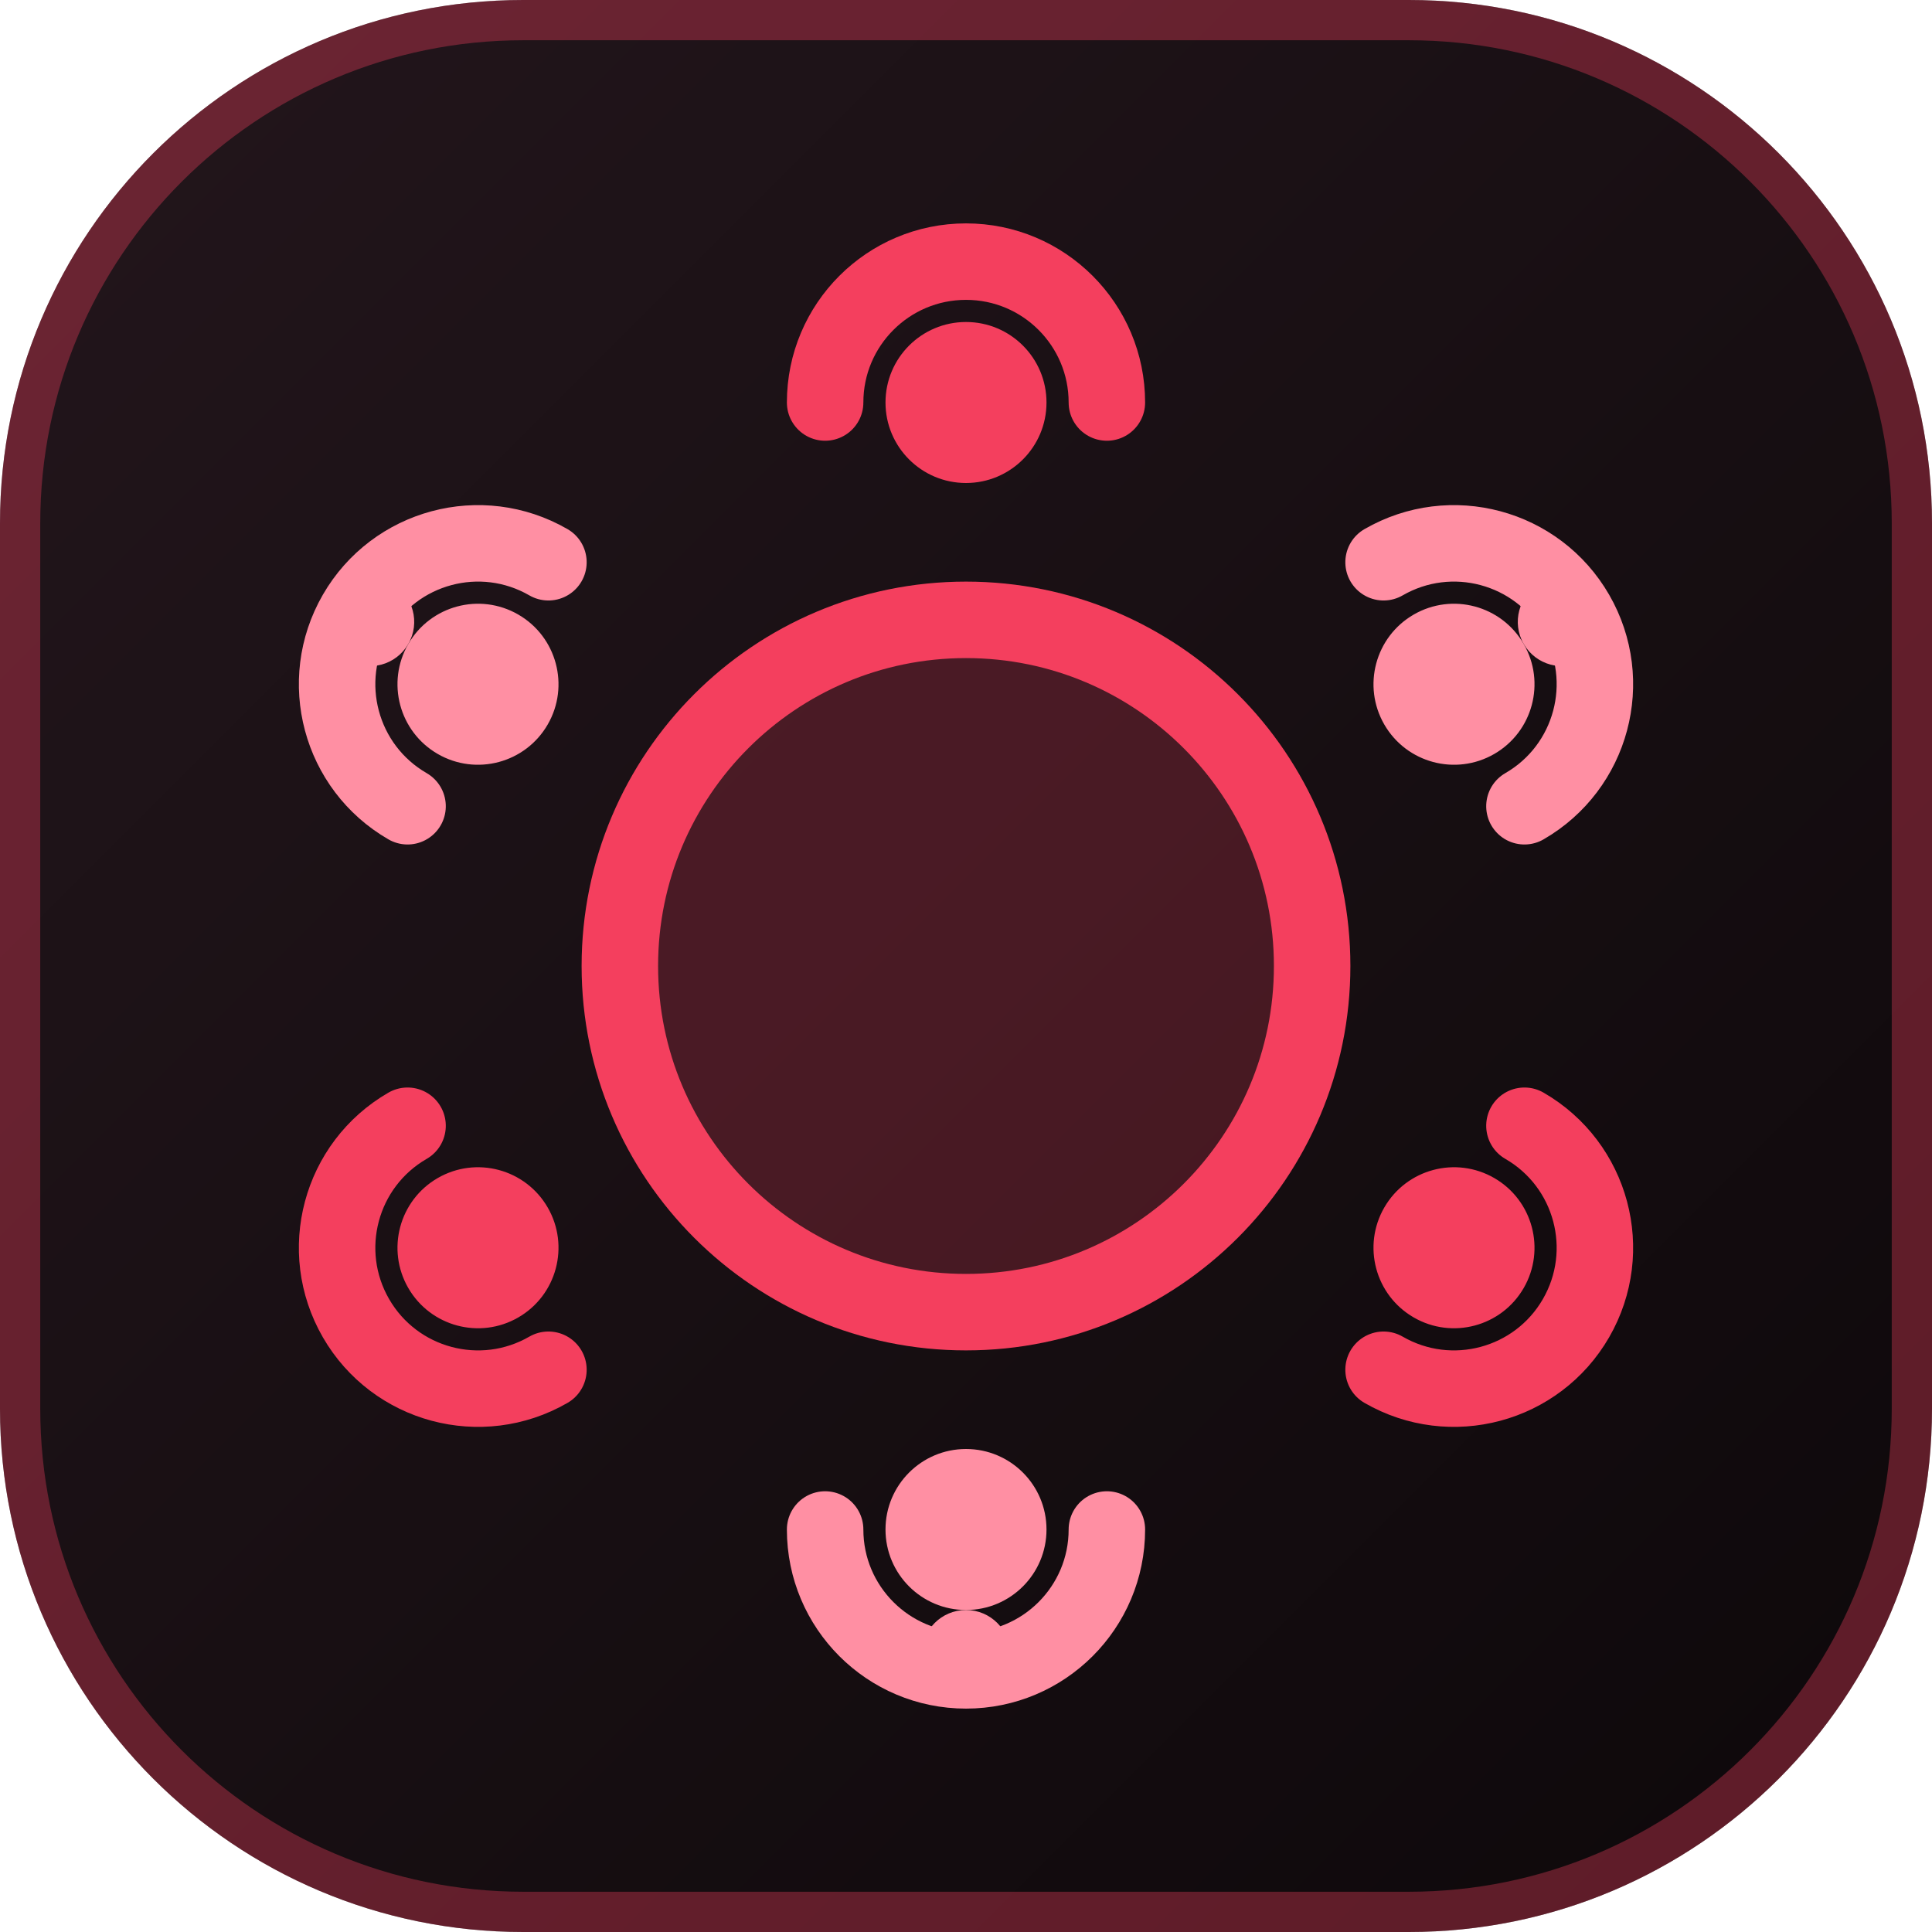
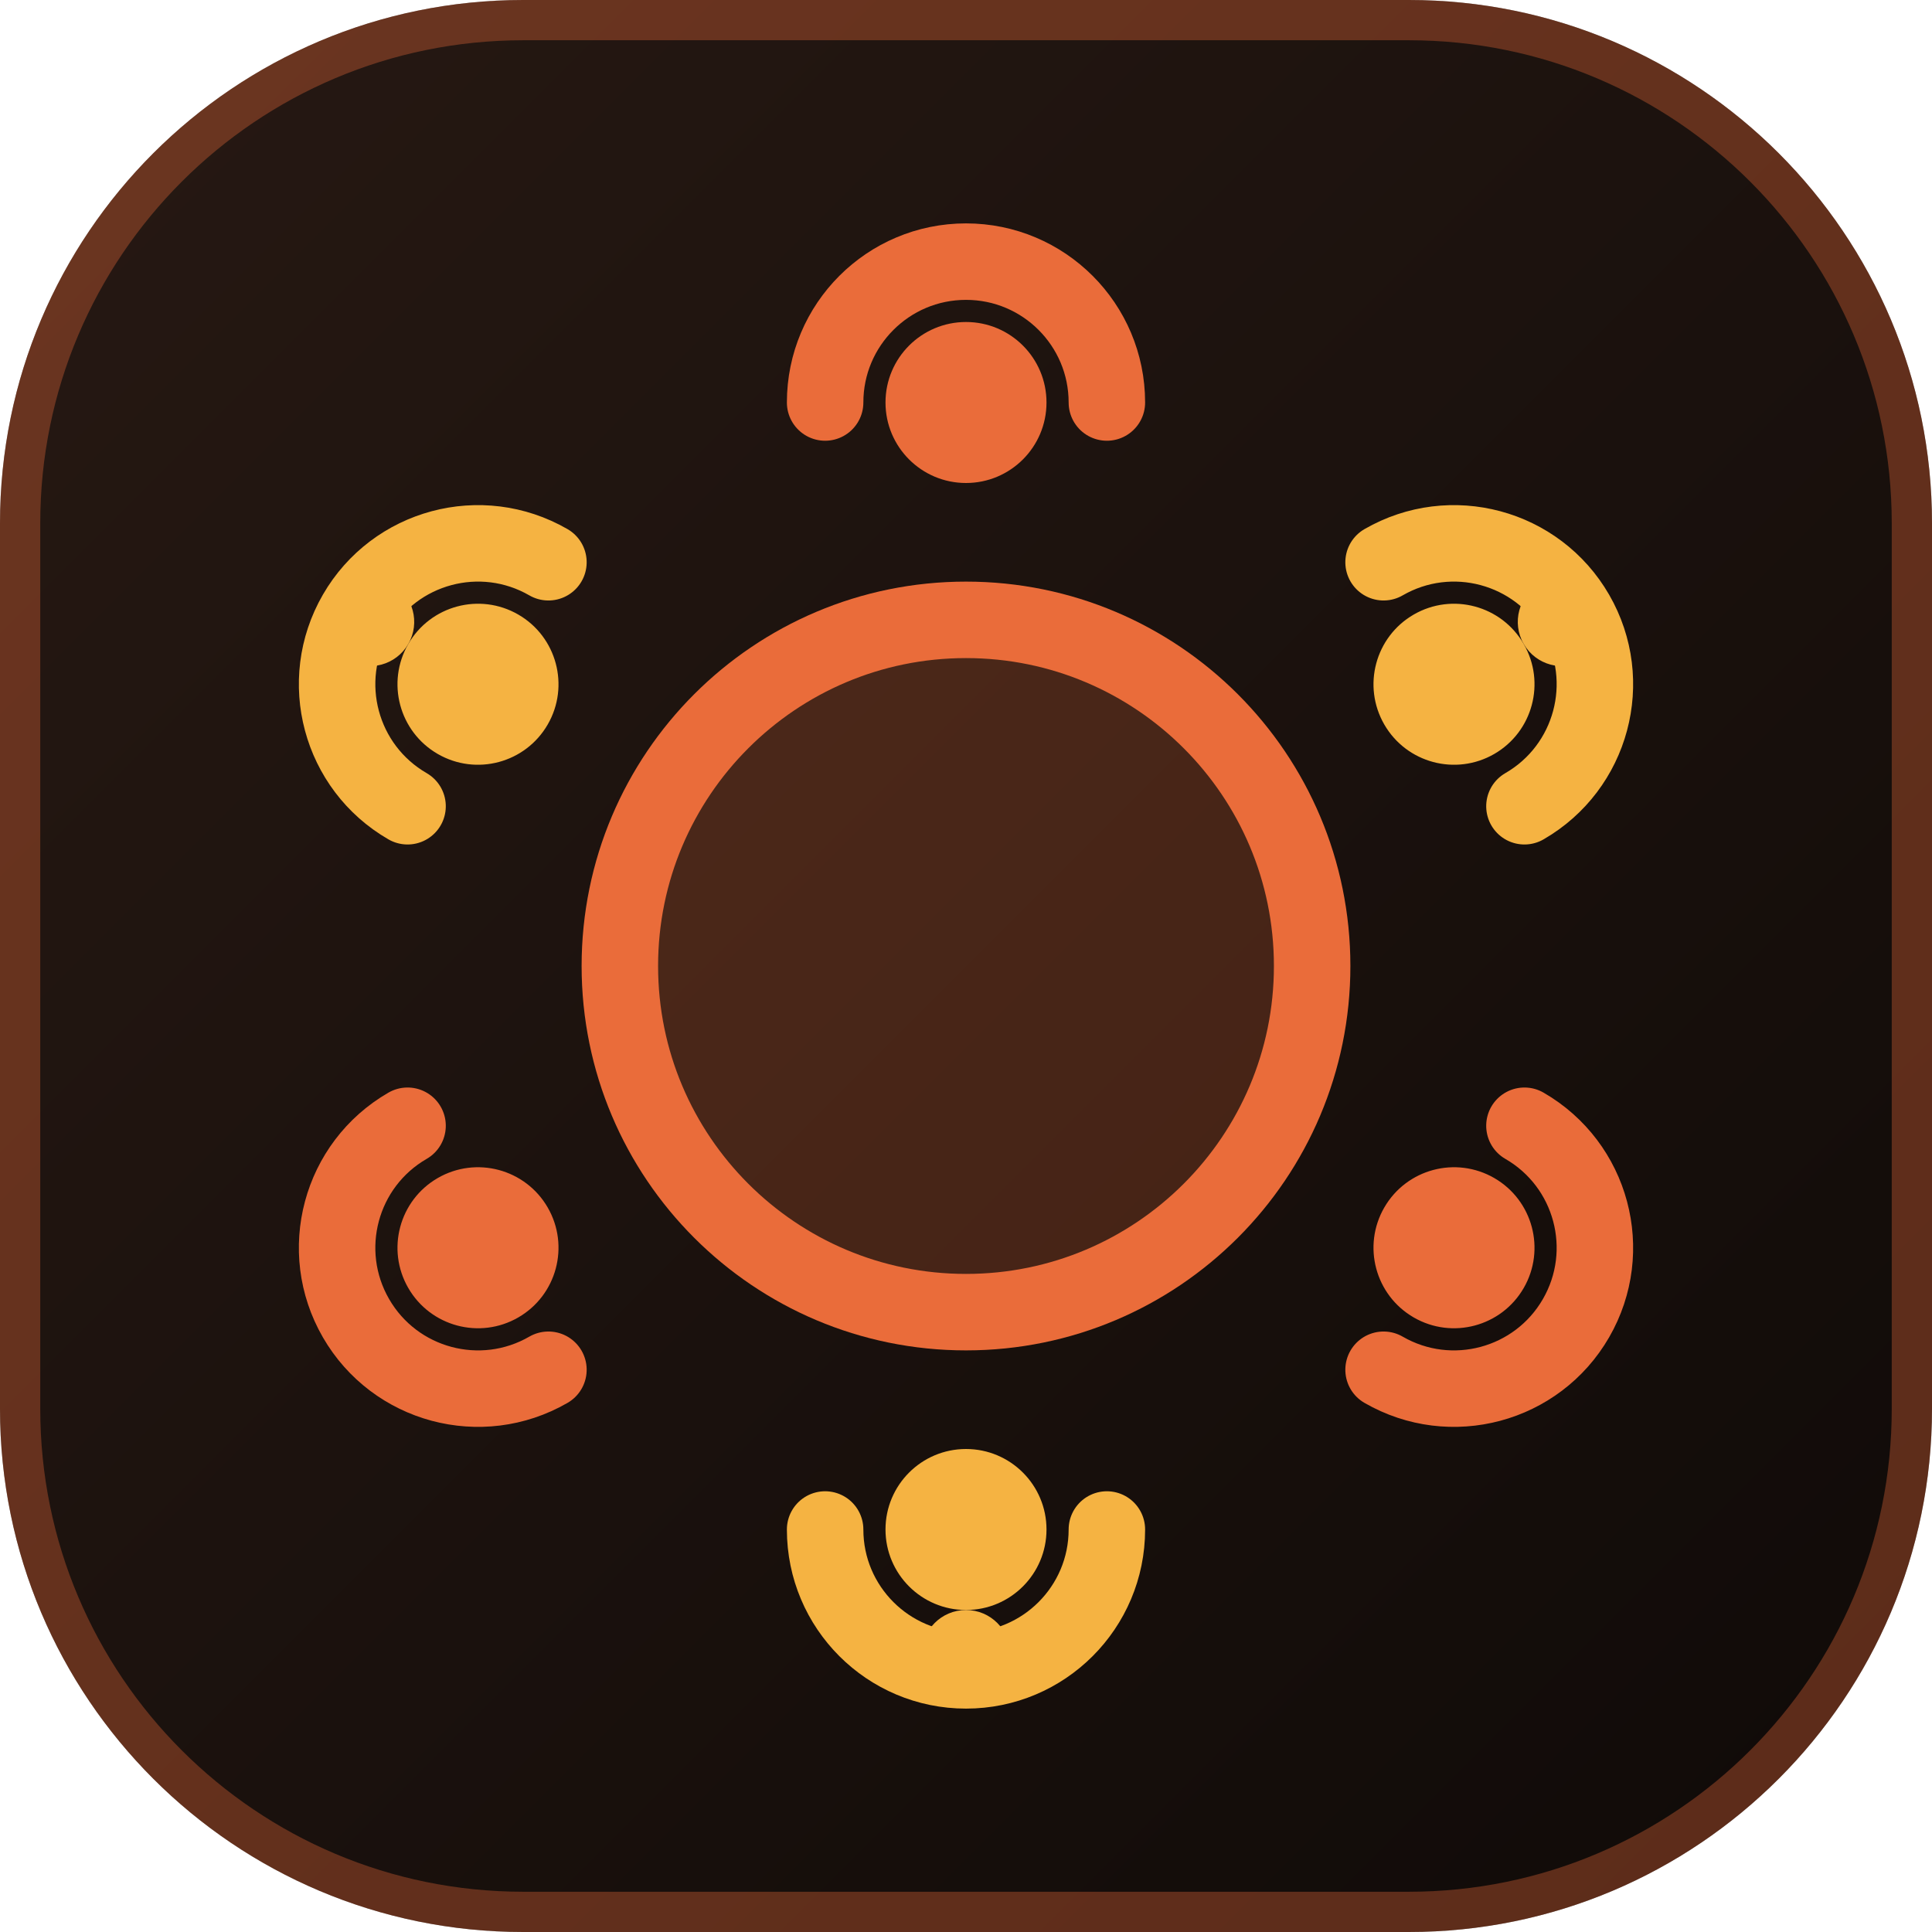
<svg xmlns="http://www.w3.org/2000/svg" viewBox="0 0 48 48" width="48" height="48" role="img" aria-label="SitNext">
  <defs>
    <linearGradient id="tile" x1="0" y1="0" x2="1" y2="1">
-       <stop offset="0%" stop-color="#23161C" />
-       <stop offset="100%" stop-color="#0D080A" />
+       <stop offset="0%" stop-color="#271913" />
+       <stop offset="100%" stop-color="#0F0A08" />
    </linearGradient>
    <g id="plain">
-       <path d="M16.5 6 A3.5 3.5 0 0 1 23.5 6" fill="none" stroke="#F43F5E" stroke-width="1.9" stroke-linecap="round" />
-       <circle cx="20" cy="6" r="2" fill="#F43F5E" />
+       <path d="M16.5 6 A3.5 3.5 0 0 1 23.5 6" fill="none" stroke="#EA6C3A" stroke-width="1.9" stroke-linecap="round" />
+       <circle cx="20" cy="6" r="2" fill="#EA6C3A" />
    </g>
    <g id="gathered">
-       <path d="M16.5 6 A3.5 3.5 0 0 1 23.5 6" fill="none" stroke="#FF8FA3" stroke-width="1.9" stroke-linecap="round" />
-       <circle cx="20" cy="2.9" r="1.1" fill="#FF8FA3" />
-       <circle cx="20" cy="6" r="2" fill="#FF8FA3" />
+       <path d="M16.5 6 A3.5 3.5 0 0 1 23.5 6" fill="none" stroke="#F5B342" stroke-width="1.9" stroke-linecap="round" />
+       <circle cx="20" cy="2.9" r="1.1" fill="#F5B342" />
+       <circle cx="20" cy="6" r="2" fill="#F5B342" />
    </g>
  </defs>
  <rect width="48" height="48" rx="13" fill="url(#tile)" />
-   <rect x="0.5" y="0.5" width="47" height="47" rx="12.5" fill="none" stroke="#F43F5E" stroke-opacity="0.35" />
+   <rect x="0.5" y="0.5" width="47" height="47" rx="12.5" fill="none" stroke="#EA6C3A" stroke-opacity="0.35" />
  <g transform="translate(4 4)">
-     <circle cx="20" cy="20" r="8.6" fill="#F43F5E" opacity="0.22" />
-     <circle cx="20" cy="20" r="8.6" fill="none" stroke="#F43F5E" stroke-width="1.9" />
+     <circle cx="20" cy="20" r="8.6" fill="#EA6C3A" opacity="0.22" />
+     <circle cx="20" cy="20" r="8.6" fill="none" stroke="#EA6C3A" stroke-width="1.9" />
    <use href="#plain" />
    <use href="#gathered" transform="rotate(60 20 20)" />
    <use href="#plain" transform="rotate(120 20 20)" />
    <use href="#gathered" transform="rotate(180 20 20)" />
    <use href="#plain" transform="rotate(240 20 20)" />
    <use href="#gathered" transform="rotate(300 20 20)" />
  </g>
</svg>
